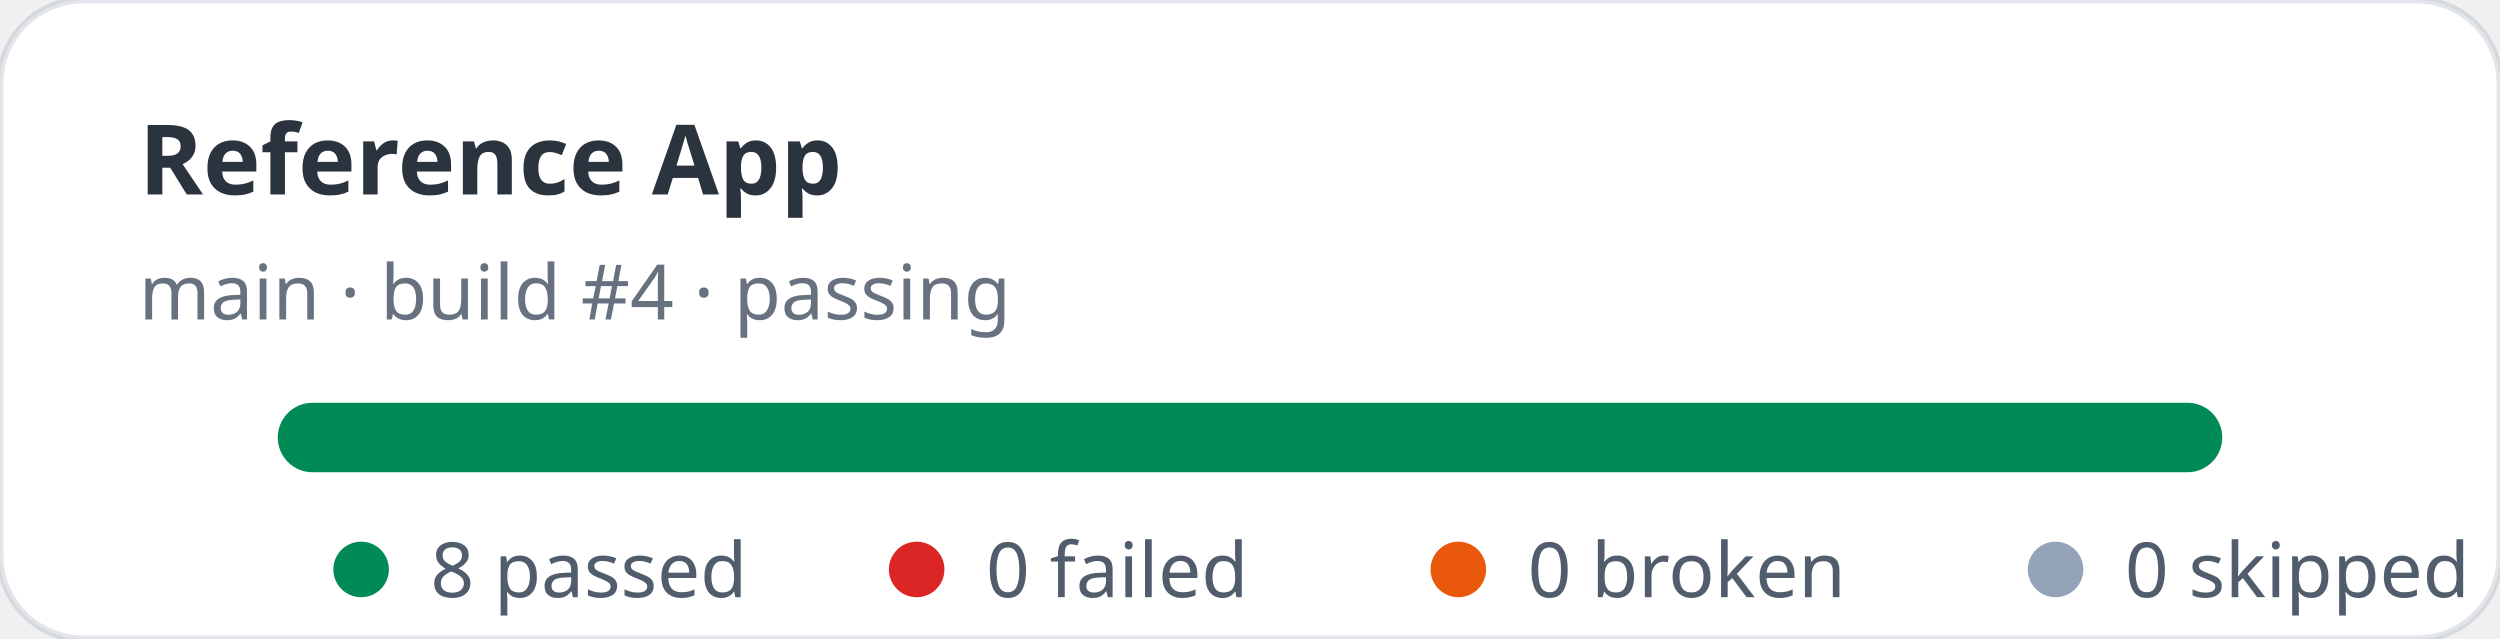
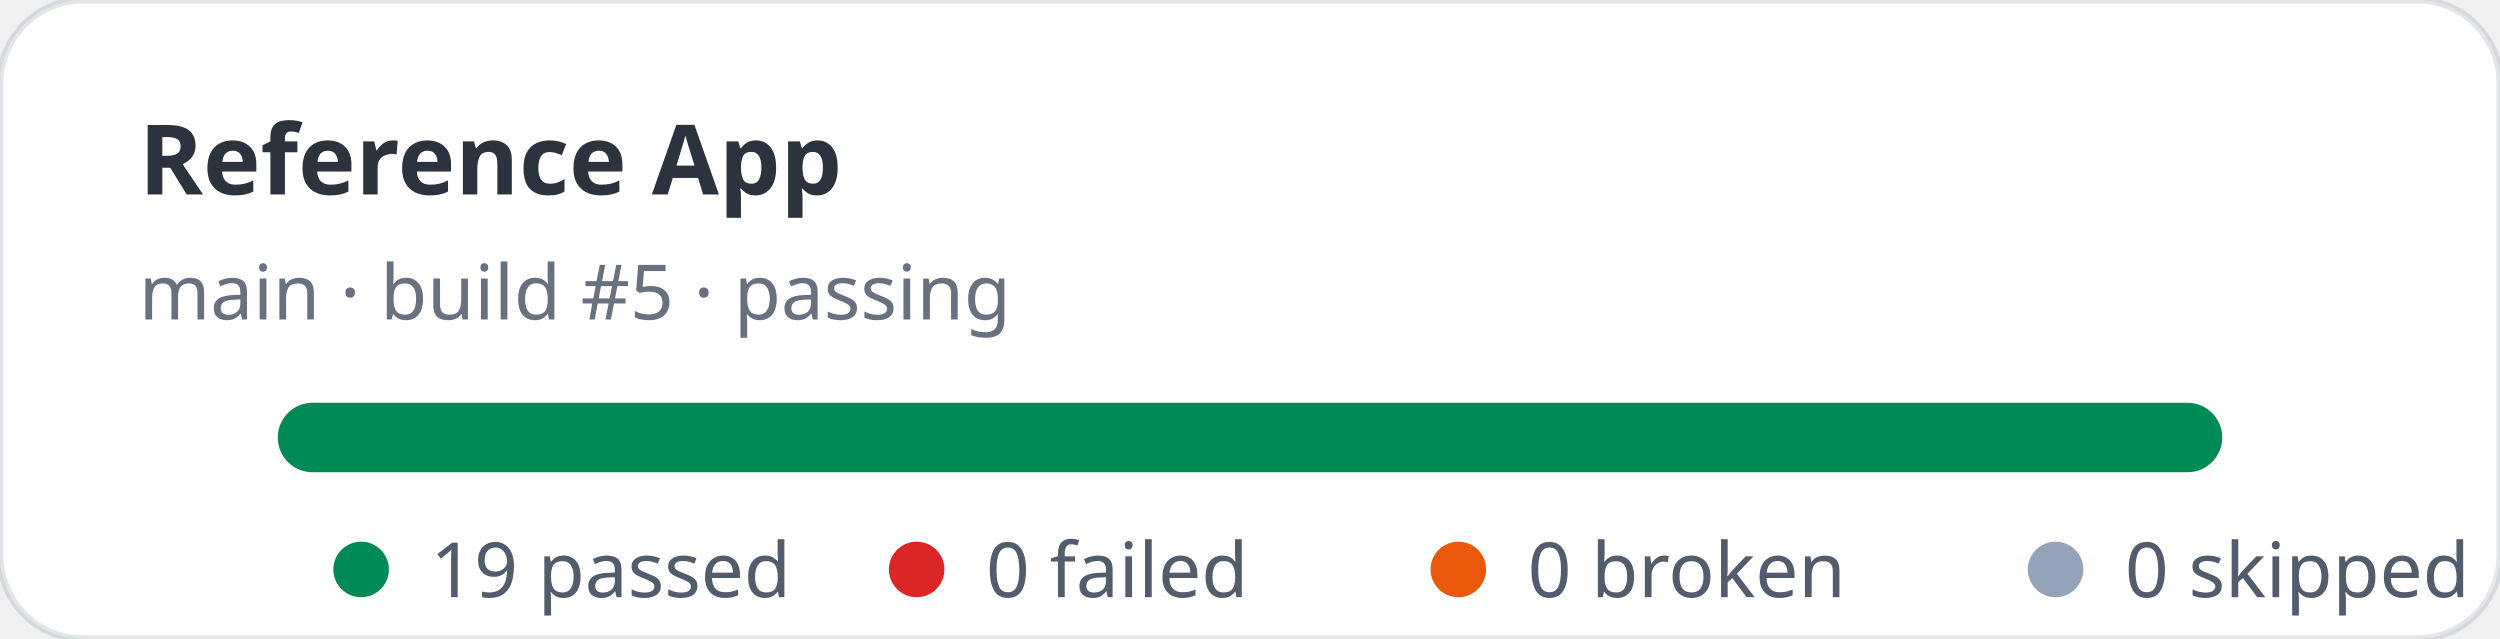
- <svg xmlns="http://www.w3.org/2000/svg" width="360" height="92" viewBox="0 0 360 92" role="img" aria-label="Reference App stats: 8 passed, 0 failed">
+ <svg xmlns="http://www.w3.org/2000/svg" width="360" height="92" viewBox="0 0 360 92" role="img" aria-label="Reference App stats: 19 passed, 0 failed">
  <rect width="360" height="92" rx="12" fill="#ffffff" stroke="rgba(11,48,86,0.12)" />
  <text x="20" y="28" fill="rgba(1,10,24,0.83)" font-family="ui-sans-serif,system-ui,sans-serif" font-size="14" font-weight="700">Reference App</text>
-   <text x="20" y="46" fill="rgba(2,19,44,0.6)" font-family="ui-sans-serif,system-ui,sans-serif" font-size="11">main · build #4 · passing</text>
+   <text x="20" y="46" fill="rgba(2,19,44,0.6)" font-family="ui-sans-serif,system-ui,sans-serif" font-size="11">main · build #5 · passing</text>
  <rect x="40" y="58" width="280" height="10" rx="5" fill="#e2e8f0" />
  <rect x="40" y="58" width="280" height="10" rx="5" fill="#008a56" />
  <g font-family="ui-sans-serif,system-ui,sans-serif" font-size="11" fill="rgba(1,18,40,0.68)">
    <circle cx="52" cy="82" r="4" fill="#008a56" />
-     <text x="62" y="86">8 passed</text>
+     <text x="62" y="86">19 passed</text>
    <circle cx="132" cy="82" r="4" fill="#dc2626" />
    <text x="142" y="86">0 failed</text>
    <circle cx="210" cy="82" r="4" fill="#ea580c" />
    <text x="220" y="86">0 broken</text>
    <circle cx="296" cy="82" r="4" fill="#94a3b8" />
    <text x="306" y="86">0 skipped</text>
  </g>
</svg>
